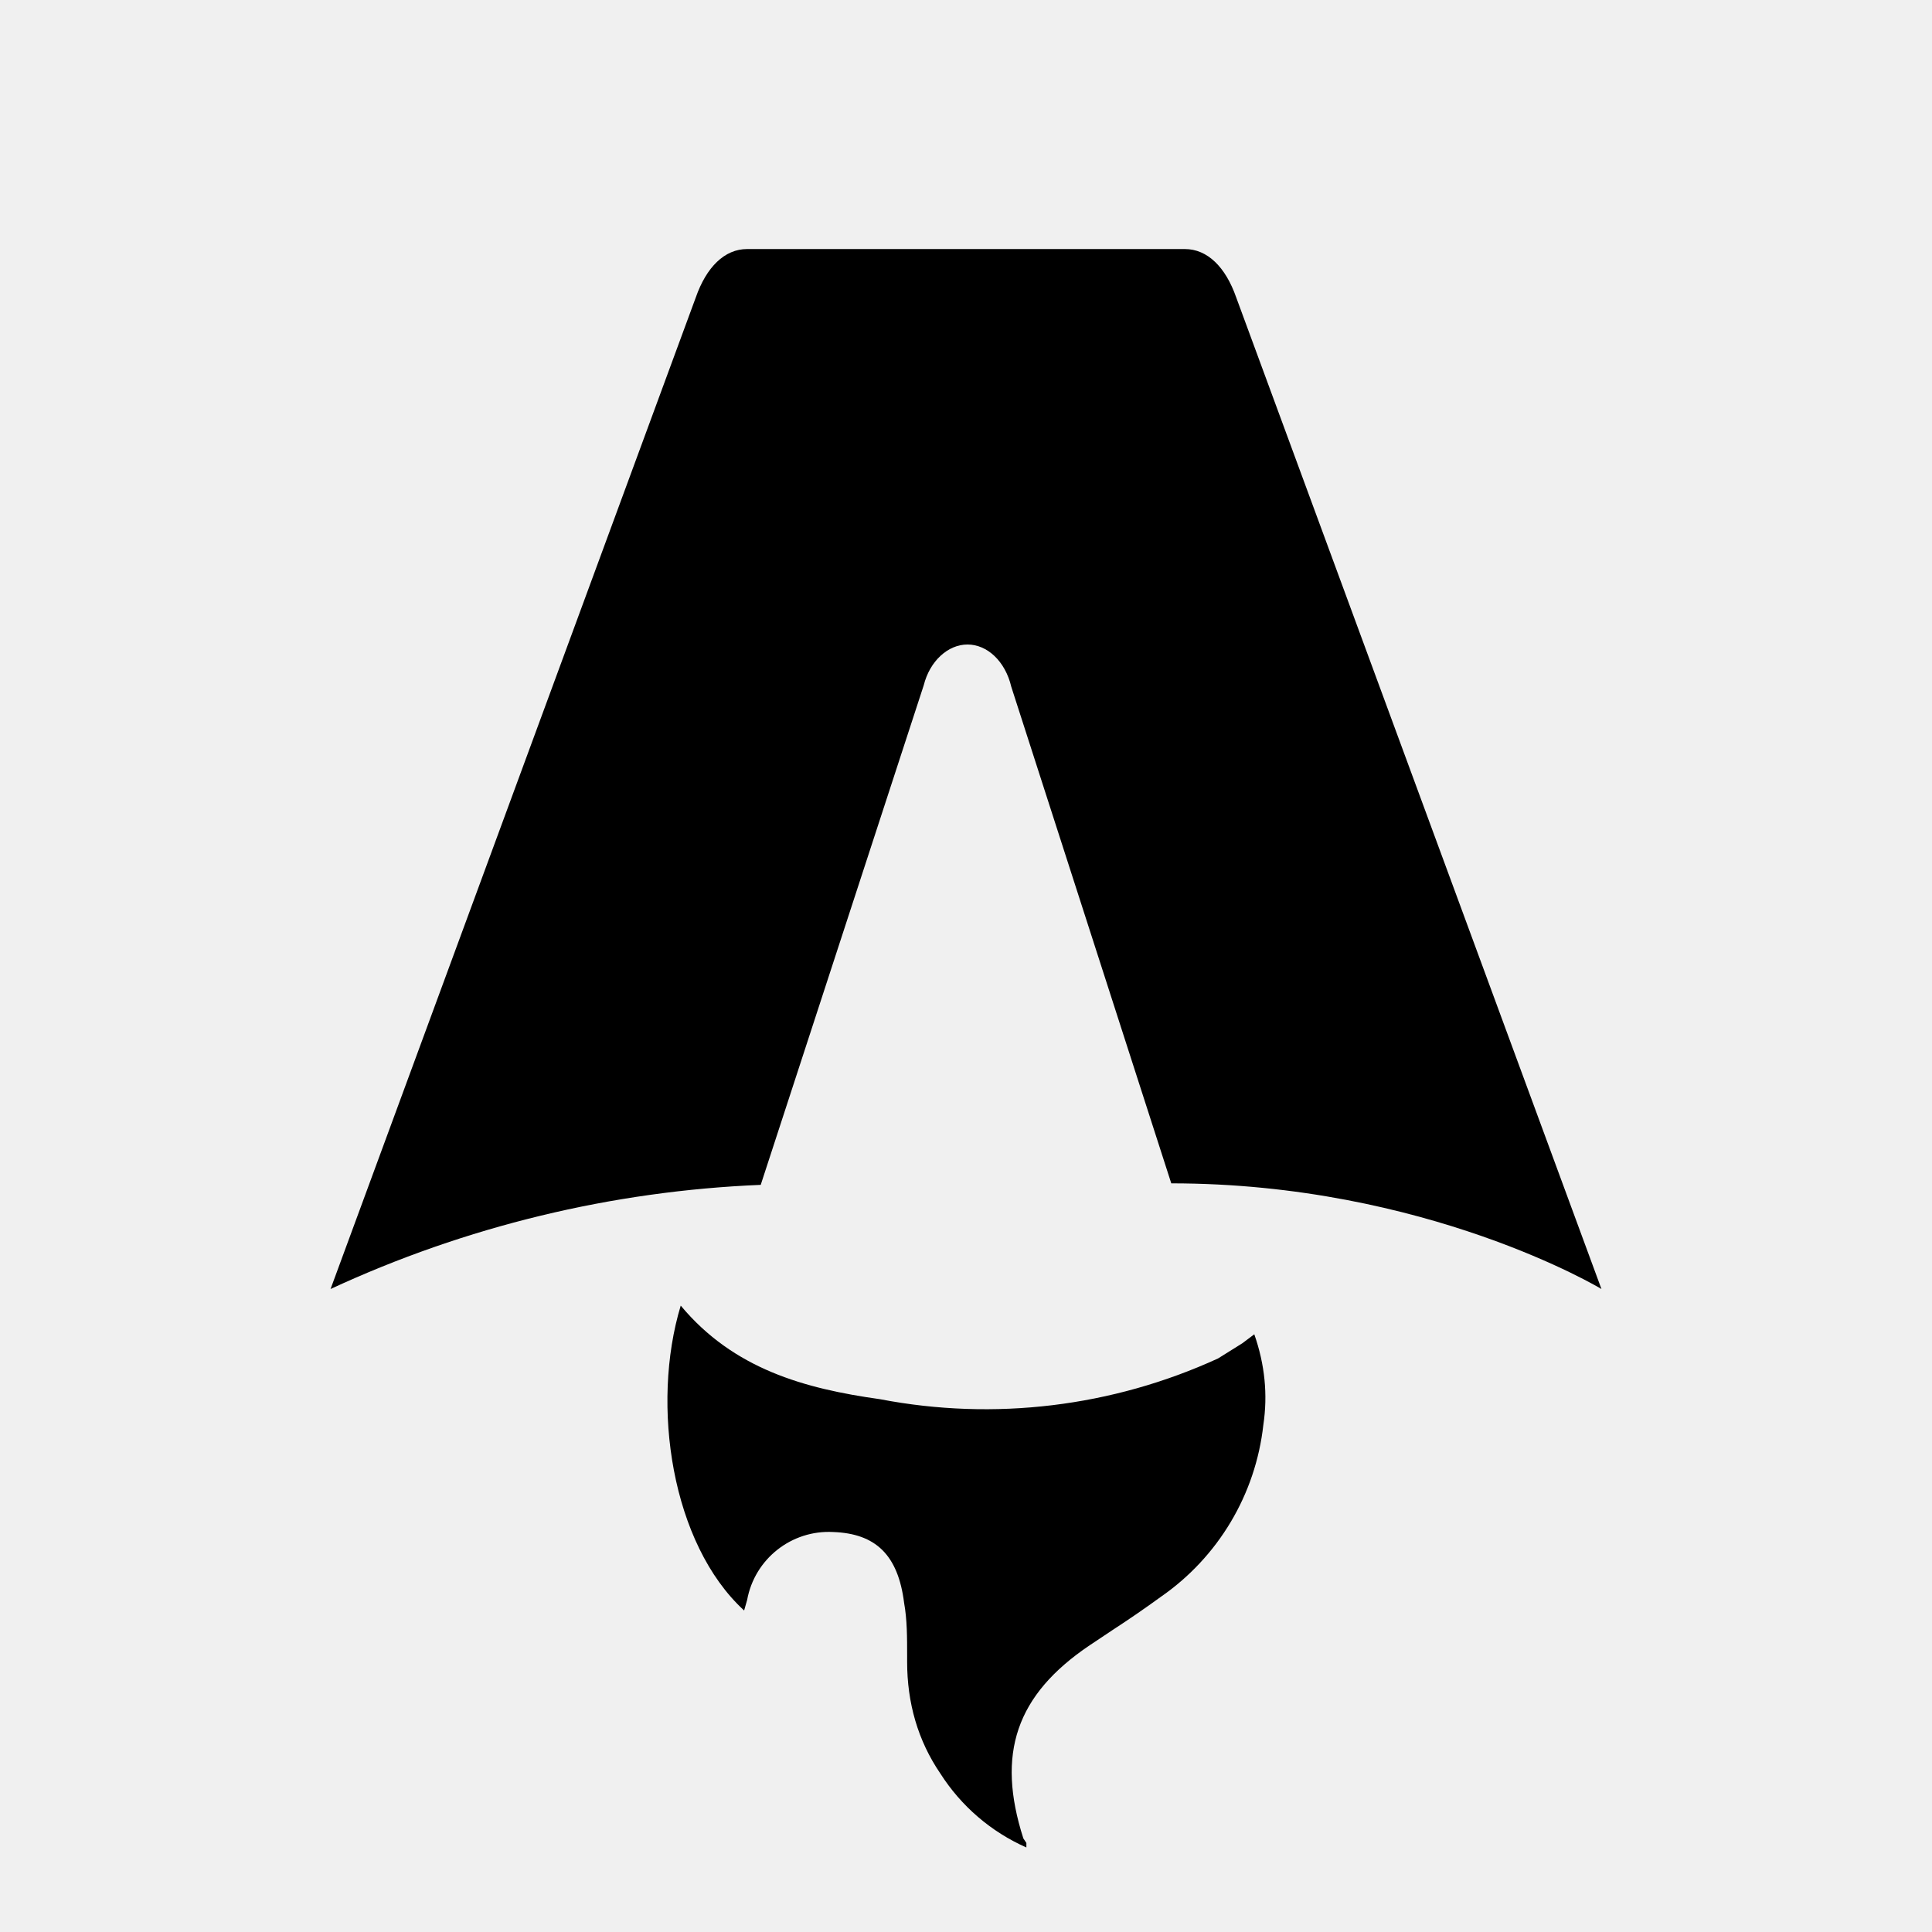
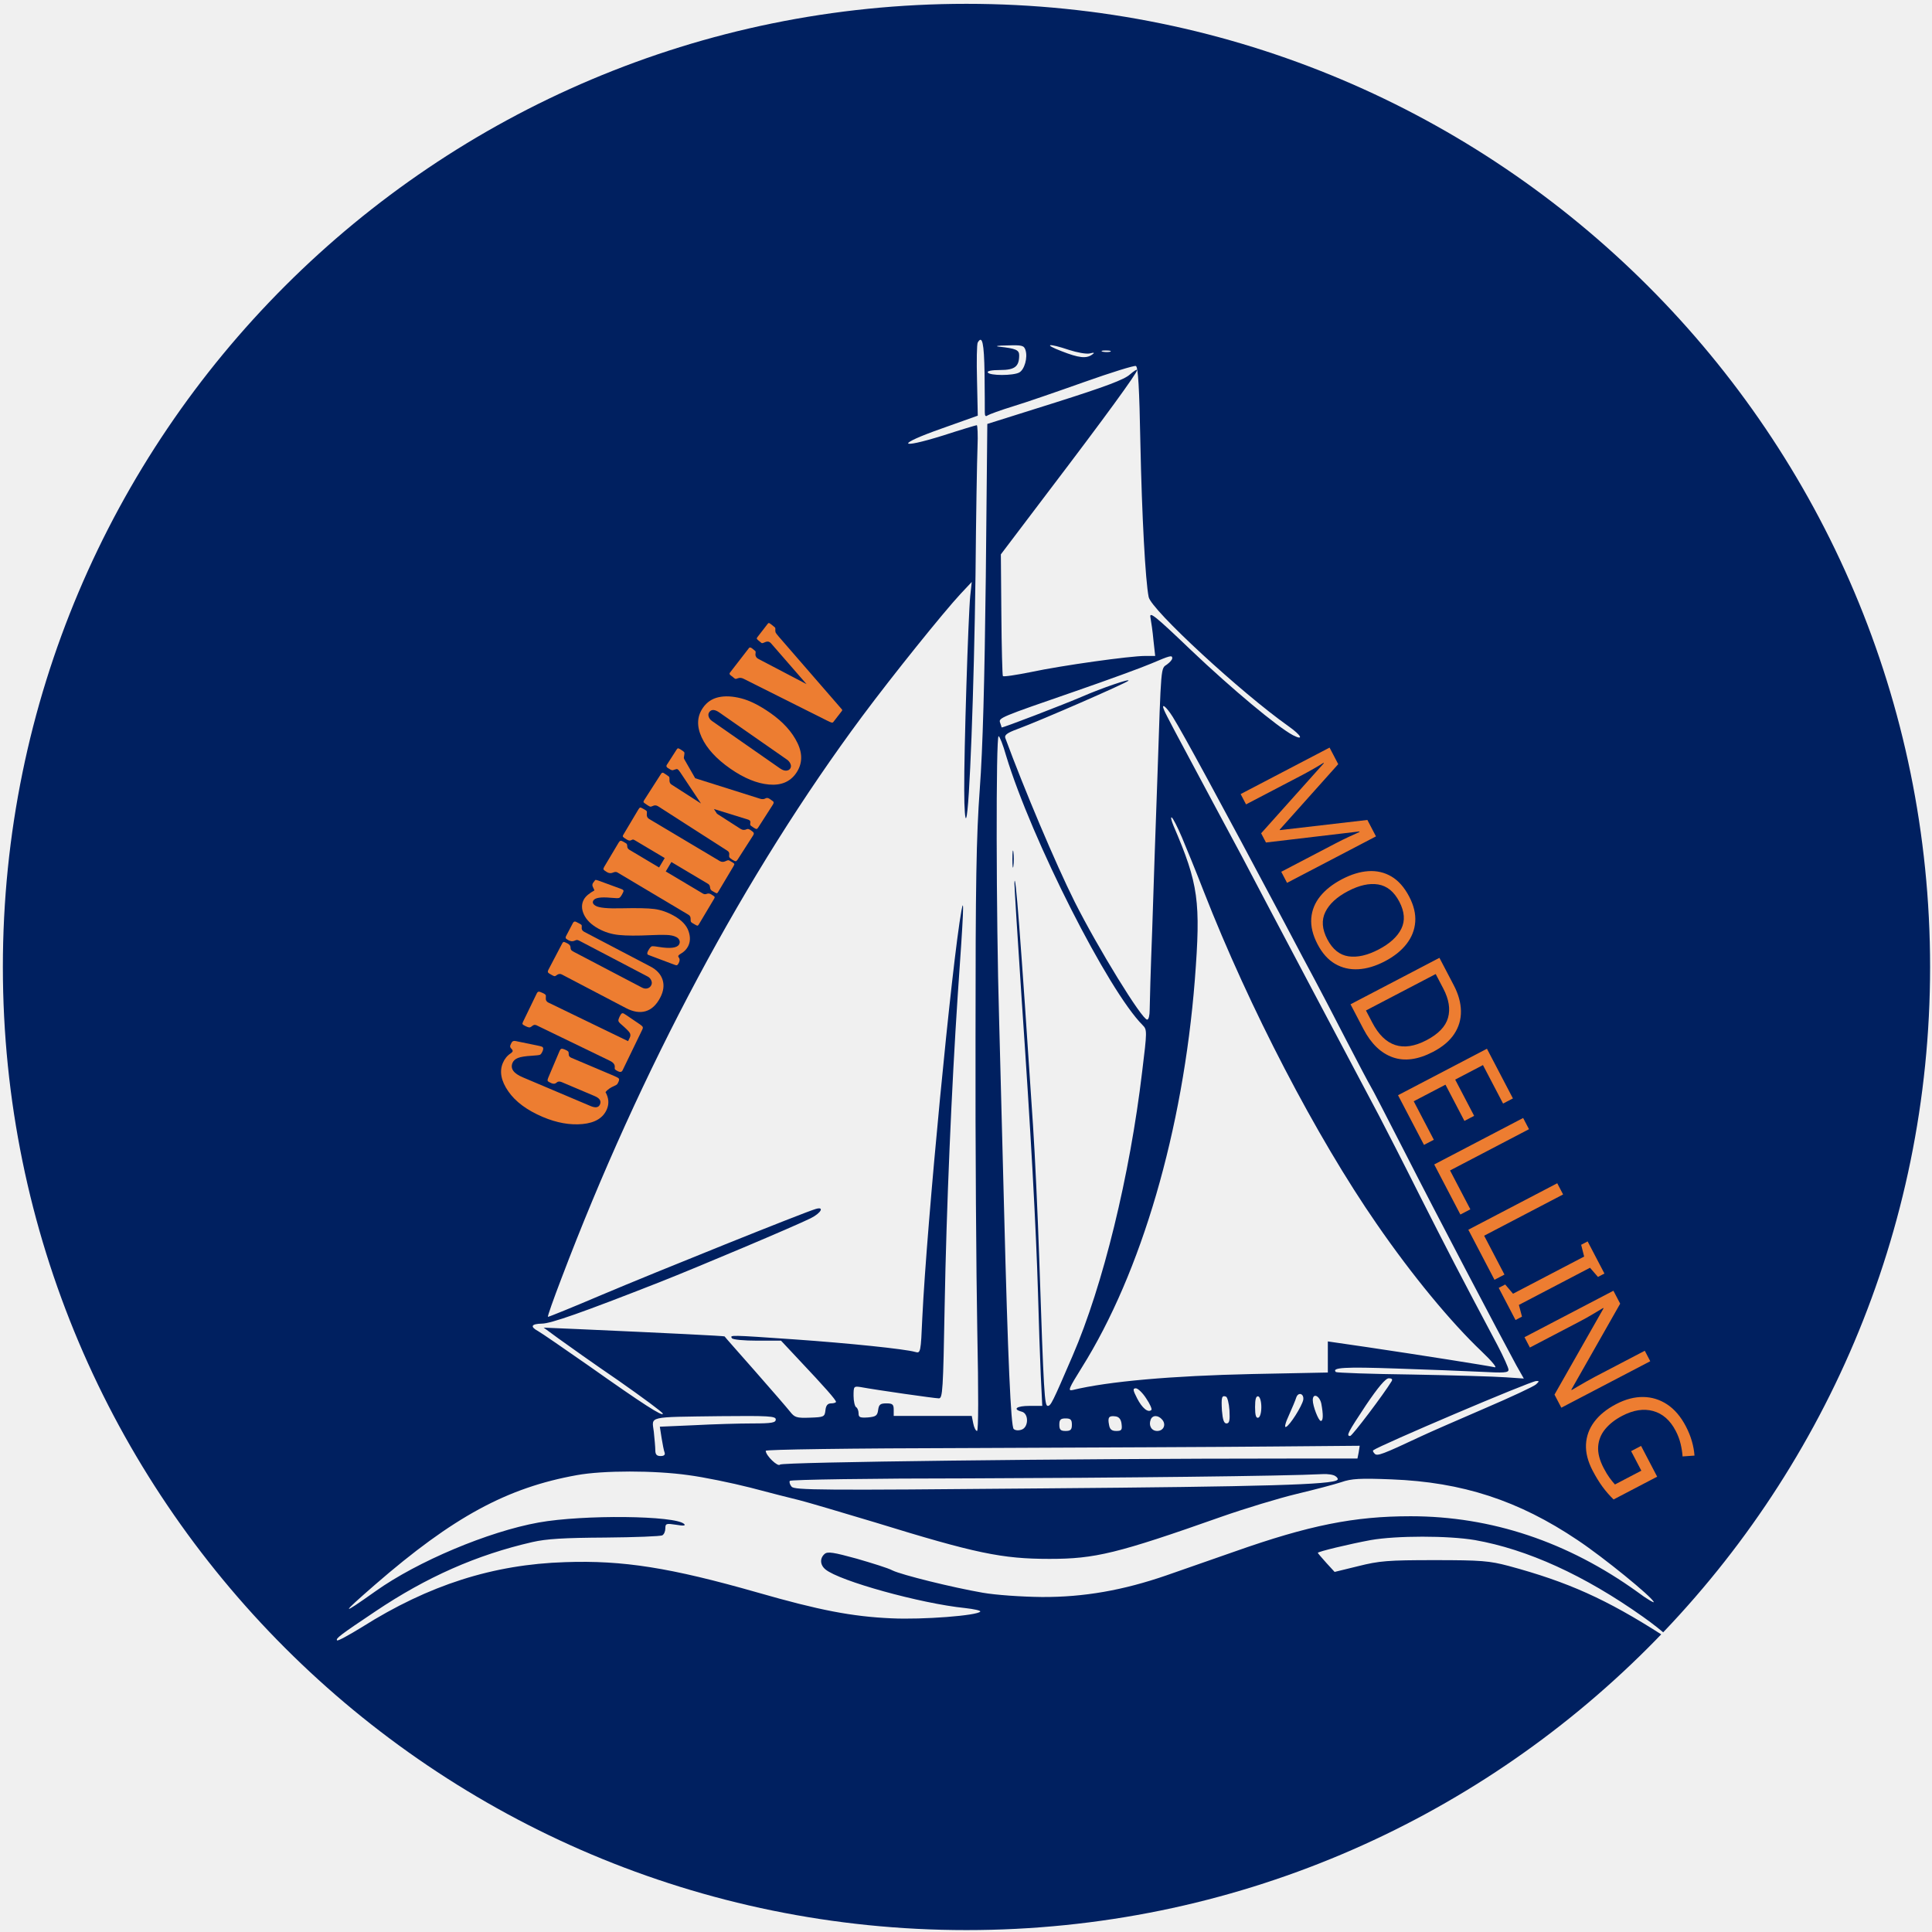
- <svg xmlns="http://www.w3.org/2000/svg" fill="none" viewBox="0 0 128 128">
-   <path d="M50.4 78.5a75.1 75.1 0 0 0-28.5 6.9l24.2-65.7c.7-2 1.9-3.2 3.4-3.2h29c1.5 0 2.7 1.2 3.4 3.2l24.2 65.7s-11.6-7-28.5-7L67 45.5c-.4-1.7-1.6-2.8-2.9-2.8-1.3 0-2.5 1.1-2.9 2.7L50.4 78.5Zm-1.1 28.2Zm-4.2-20.2c-2 6.6-.6 15.8 4.2 20.2a17.5 17.5 0 0 1 .2-.7 5.5 5.5 0 0 1 5.7-4.5c2.8.1 4.3 1.5 4.7 4.7.2 1.1.2 2.3.2 3.5v.4c0 2.7.7 5.2 2.2 7.4a13 13 0 0 0 5.7 4.9v-.3l-.2-.3c-1.8-5.6-.5-9.5 4.4-12.8l1.5-1a73 73 0 0 0 3.2-2.2 16 16 0 0 0 6.8-11.4c.3-2 .1-4-.6-6l-.8.6-1.6 1a37 37 0 0 1-22.4 2.7c-5-.7-9.7-2-13.2-6.2Z" />
-   <style>
-         path { fill: #000; }
-         @media (prefers-color-scheme: dark) {
-             path { fill: #FFF; }
-         }
-     </style>
+ <svg xmlns="http://www.w3.org/2000/svg" width="2021" height="2021" viewBox=" 169 2017 2015" preserveAspectRatio="xMidYMid meet" xml:space="preserve" overflow="hidden">
+   <defs>
+     <clipPath id="clip0">
+       <path d="M1194 1176.5C1194 620.073 1645.3 169 2202 169 2758.7 169 3210 620.073 3210 1176.5 3210 1732.93 2758.7 2184 2202 2184 1645.3 2184 1194 1732.93 1194 1176.5Z" fill-rule="evenodd" clip-rule="evenodd" />
+     </clipPath>
+     <clipPath id="clip1">
+       <rect x="1193" y="169" width="2017" height="2015" />
+     </clipPath>
+     <clipPath id="clip2">
+       <rect x="1193" y="169" width="2017" height="2015" />
+     </clipPath>
+   </defs>
+   <g transform="translate(-1191 -165)">
+     <g>
+       <g clip-path="url(#clip0)">
+         <g clip-path="url(#clip1)">
+           <g clip-path="url(#clip2)">
+             <path d="M0 1007.5 0 0 1007.5 0 2015 0 2015 1007.5 2015 2015 1007.5 2015 0 2015 0 1007.5ZM1026.39 1628.79C1026.65 1609.64 1026.65 1591.27 1026.65 1587.86 1026.65 1583.93 1027.44 1582.88 1029.54 1584.45 1031.11 1585.5 1043.18 1589.96 1056.04 1593.9 1069.16 1597.83 1102.48 1609.38 1130.55 1619.35 1158.62 1629.32 1183.03 1636.92 1184.6 1636.14 1186.96 1635.35 1188.27 1612.79 1189.32 1555.33 1190.9 1479.24 1194.57 1411.29 1197.98 1394.5 1200.6 1381.11 1294.79 1294.27 1344.12 1259.37 1357.76 1249.67 1360.65 1243.9 1348.84 1249.93 1332.58 1258.59 1284.82 1298.47 1242.58 1338.61 1205.06 1374.56 1198.51 1379.8 1199.82 1373.24 1200.6 1369.05 1202.18 1358.29 1202.97 1349.37L1204.8 1332.84 1194.31 1332.84C1178.3 1332.84 1107.2 1322.87 1075.19 1316.05 1059.45 1312.9 1046.07 1310.8 1045.54 1311.85 1045.02 1312.64 1044.23 1341.76 1043.97 1376.13L1043.44 1439.1 1094.08 1506C1152.33 1582.61 1185.91 1628.79 1185.91 1631.94 1185.91 1632.99 1182.5 1630.89 1178.3 1627.22 1172.53 1621.97 1153.12 1614.62 1100.12 1597.83L1029.28 1575.53 1027.7 1415.48C1026.39 1305.55 1024.55 1236.02 1021.41 1193.78 1017.73 1143.67 1016.95 1094.34 1016.95 932.724 1016.68 823.054 1017.73 685.835 1018.78 627.851 1020.09 561.996 1020.09 522.116 1018.52 522.116 1017.21 522.116 1015.37 525.789 1014.58 529.987L1013.01 537.858 972.08 537.858 931.413 537.858 931.413 544.417C931.413 549.927 930.101 550.977 923.804 550.977 917.245 550.977 915.933 549.665 915.146 544.155 914.359 538.12 912.784 537.071 904.651 536.284 896.255 535.759 894.681 536.284 894.681 540.482 894.681 543.105 893.631 546.254 892.057 547.041 890.745 547.828 889.433 553.338 889.433 558.848 889.433 568.818 889.696 569.08 896.78 568.031 913.834 564.882 974.441 556.224 978.639 556.224 982.575 556.224 983.099 564.62 984.674 652.776 986.51 755.625 992.02 882.612 998.317 977.327 1004.61 1066.53 1005.14 1082.28 1002.25 1066.53 992.282 1011.7 966.045 739.096 961.323 640.707 959.749 603.975 959.486 603.188 953.976 604.762 942.957 607.911 884.186 613.945 828.039 617.881 759.823 622.603 760.085 622.603 762.184 619.193 762.971 617.618 775.04 616.569 788.683 616.569L813.609 616.569 832.762 596.104C858.999 568.293 871.068 554.65 871.068 552.551 871.068 551.764 868.706 550.977 866.083 550.977 862.409 550.977 860.573 548.878 860.048 543.893 859.261 536.809 858.474 536.546 843.781 536.021 829.876 535.497 827.777 536.284 823.054 542.318 820.168 545.991 803.639 565.144 786.322 584.822 769.006 604.5 754.575 620.767 754.575 621.029 754.051 621.554 696.329 624.44 602.139 628.638L565.407 630.212 581.149 618.668C589.807 612.371 617.881 592.431 643.593 574.852 669.043 557.011 690.032 541.531 690.032 540.219 690.032 536.809 669.305 550.189 612.896 590.07 586.921 608.173 563.045 624.702 559.635 626.539 550.977 631.262 552.288 634.148 563.57 634.41 572.753 634.41 605.025 645.692 687.146 677.963 725.715 693.181 828.301 736.472 844.568 744.605 855.588 750.115 859.261 757.199 849.816 754.313 838.534 751.165 682.161 688.196 625.752 664.32 595.579 651.464 570.392 641.232 569.867 641.494 569.342 642.019 575.639 659.86 583.773 681.112 666.944 900.453 776.614 1105.63 898.616 1269.87 930.625 1312.9 983.624 1378.75 1001.2 1397.64L1013.01 1410.24 1011.44 1395.81C1009.34 1374.82 1004.88 1232.61 1005.14 1192.47 1005.14 1172.01 1006.19 1160.46 1007.24 1163.61 1010.65 1172.01 1015.37 1297.16 1016.95 1418.11 1017.47 1478.72 1018.52 1538.54 1019.04 1551.39 1019.57 1563.99 1019.04 1574.22 1018.26 1574.22 1017.47 1574.22 1001.73 1569.5 983.099 1563.46 935.086 1548.51 934.036 1554.02 981.788 1570.81L1019.31 1584.19 1018.52 1621.18C1017.99 1641.39 1018.26 1659.23 1019.31 1660.8 1024.03 1668.67 1025.87 1660.28 1026.39 1628.79ZM1069.16 1652.93C1071.78 1645.06 1068.11 1632.2 1062.6 1629.32 1056.3 1625.91 1031.9 1625.91 1029.8 1629.32 1028.75 1630.89 1033.74 1631.94 1042.66 1631.94 1058.14 1631.94 1062.6 1635.61 1062.6 1647.42 1062.6 1652.93 1058.92 1654.5 1041.61 1656.34 1036.62 1656.86 1040.3 1657.65 1050 1657.65 1065.48 1658.18 1067.58 1657.65 1069.16 1652.93ZM1114.81 1652.93C1122.94 1650.31 1132.65 1648.47 1136.32 1649.26 1141.31 1650.57 1141.83 1650.04 1138.68 1647.94 1132.65 1643.75 1125.04 1644.53 1106.94 1651.62 1087 1659.23 1093.03 1660.28 1114.81 1652.93ZM1157.84 1651.09C1156 1650.57 1152.33 1650.57 1149.97 1651.09 1147.34 1651.88 1148.92 1652.4 1153.12 1652.4 1157.58 1652.4 1159.41 1651.88 1157.84 1651.09ZM1222.64 1330.48C1222.64 1328.9 1220.28 1326.28 1217.13 1323.92 1210.57 1319.46 1211.1 1324.7 1207.16 1207.16 1205.33 1158.62 1202.97 1085.95 1201.65 1045.54 1200.08 1005.14 1199.03 967.62 1199.03 962.372 1199.03 956.862 1197.98 952.402 1196.41 952.402 1190.9 952.402 1144.72 1027.7 1120.58 1075.72 1100.64 1115.6 1067.58 1194.04 1048.17 1246.78 1046.86 1249.93 1049.74 1252.29 1060.5 1256.23 1085.95 1265.67 1174.1 1304.24 1176.73 1306.86 1179.61 1309.75 1148.92 1299.26 1128.45 1290.33 1109.56 1282.2 1044.23 1257.01 1044.23 1258.06 1044.23 1258.59 1043.44 1260.69 1042.66 1263.05 1040.82 1268.03 1042.92 1268.82 1121.11 1295.84 1155.21 1307.65 1191.16 1320.77 1200.87 1324.97 1220.54 1333.36 1222.64 1333.89 1222.64 1330.48ZM1223.17 1269.08C1233.66 1252.29 1271.44 1182.76 1340.18 1053.41 1352.25 1030.33 1366.68 1003.3 1372.19 993.07 1377.44 983.099 1392.4 954.764 1404.99 930.101 1417.58 905.7 1428.87 884.448 1429.92 882.874 1430.96 881.562 1447.49 849.553 1466.65 812.034 1498.66 749.066 1564.51 623.653 1582.35 590.857L1590.22 576.951 1571.07 578.263C1560.58 579.05 1516.76 580.362 1473.47 581.149 1430.44 581.674 1394.5 582.986 1393.71 583.773 1388.99 588.495 1403.42 589.282 1456.15 587.446 1488.69 586.396 1528.57 584.822 1544.83 584.035 1569.5 582.723 1574.22 582.986 1574.22 586.134 1574.22 588.233 1568.97 599.777 1562.67 611.846 1522.53 687.409 1510.46 711.022 1481.86 767.432 1464.55 802.064 1445.13 839.846 1439.1 851.39 1425.98 876.053 1314.47 1086.74 1295.58 1122.94 1288.24 1136.59 1274.33 1162.56 1264.62 1180.66 1225.79 1253.08 1216.08 1271.44 1214.25 1275.9 1210.57 1284.3 1216.08 1280.36 1223.17 1269.08ZM1048.95 1228.42C1075.45 1141.05 1155.74 982.575 1191.68 946.63 1196.41 941.907 1196.41 940.596 1191.16 897.829 1178.3 789.208 1150.23 674.29 1118.48 600.827 1097.49 552.026 1095.66 548.353 1092.51 548.353 1089.1 548.353 1088.31 559.897 1083.59 701.839 1082.01 748.016 1079.13 811.247 1077.03 842.207 1063.91 1041.35 1058.4 1111.92 1057.61 1095.39 1057.61 1091.2 1061.02 1036.1 1065.22 973.392 1074.93 831.974 1080.18 736.472 1082.28 666.419 1083.06 636.771 1084.37 598.203 1085.16 580.624L1086.74 548.353 1073.35 548.353C1059.97 548.353 1055.25 544.942 1065.22 542.318 1072.83 540.482 1072.57 525.789 1064.96 523.428 1061.81 522.378 1058.4 522.641 1056.83 524.215 1053.94 527.101 1050.79 597.154 1046.86 751.689 1045.28 812.297 1042.92 902.814 1041.61 952.927 1038.46 1060.76 1038.2 1248.88 1041.08 1248.88 1042.13 1248.88 1045.81 1239.7 1048.95 1228.42ZM1232.61 1143.41C1237.07 1132.91 1247.57 1107.2 1255.7 1086.21 1303.19 964.734 1373.24 829.876 1436.47 738.571 1473.73 684.523 1513.87 635.984 1546.14 605.287 1556.9 595.055 1562.67 587.971 1559.79 588.758 1552.97 590.332 1479.77 601.876 1426.77 609.747L1385.31 615.782 1385.31 599.515 1385.31 583.248 1306.08 581.674C1222.64 579.837 1155.74 574.065 1118.22 564.882 1113.23 563.833 1114.55 566.719 1127.93 588.233 1190.37 687.671 1233.92 836.96 1246.26 994.119 1252.55 1076.24 1250.19 1094.08 1223.95 1155.21 1221.59 1160.99 1220.81 1164.66 1222.12 1163.87 1223.43 1163.09 1228.15 1153.9 1232.61 1143.41ZM1451.95 574.065C1443.82 560.684 1410.76 516.868 1408.66 516.868 1404.2 516.868 1406.3 520.542 1425.19 549.14 1437.79 567.768 1445.66 577.213 1449.07 577.213 1452.22 577.213 1453.27 576.164 1451.95 574.065ZM1603.08 570.917C1600.98 568.818 1576.84 557.536 1549.29 545.729 1522.01 533.922 1491.83 520.804 1482.39 516.344 1442.25 497.453 1437 495.616 1434.38 498.24 1432.8 499.814 1432.01 501.389 1432.8 501.913 1439.1 506.898 1596.78 574.065 1603.08 574.327 1606.49 574.59 1606.49 574.065 1603.08 570.917ZM1195.36 556.224C1199.29 550.452 1201.65 544.942 1200.87 544.155 1197.46 540.744 1191.16 545.991 1185.91 556.224 1181.45 564.882 1181.19 566.719 1184.6 566.719 1186.7 566.719 1191.68 561.996 1195.36 556.224ZM1359.6 554.65C1358.29 548.09 1345.43 527.626 1341.5 526.314 1339.66 525.527 1340.97 530.774 1344.65 538.645 1348.06 546.254 1351.47 554.387 1352.25 557.011 1354.35 563.308 1360.65 561.209 1359.6 554.65ZM1282.46 543.63C1282.99 533.135 1282.46 529.987 1279.31 529.987 1276.69 529.987 1275.38 533.922 1274.59 543.368 1273.81 557.273 1274.33 559.635 1278.79 558.06 1280.36 557.536 1281.94 550.977 1282.46 543.63ZM1315.78 547.041C1315.78 541.269 1314.47 536.546 1312.64 536.021 1310.27 535.234 1309.23 538.383 1309.23 547.041 1309.23 555.699 1310.27 558.848 1312.64 558.323 1314.47 557.536 1315.78 552.813 1315.78 547.041ZM1378.49 550.714C1380.59 539.432 1380.59 532.611 1377.97 532.611 1375.6 532.611 1369.57 548.09 1369.57 554.387 1369.57 562.258 1376.65 559.11 1378.49 550.714ZM808.099 534.185C808.099 530.774 804.163 529.987 783.698 529.987 770.055 529.987 742.769 529.2 723.091 528.15L686.884 526.576 688.721 514.769C689.77 508.473 691.082 501.389 691.869 499.552 692.656 497.191 691.344 495.879 687.671 495.879 683.736 495.879 682.161 497.453 682.161 501.913 682.161 505.062 681.374 513.72 680.587 521.329 678.488 537.858 672.978 536.546 749.853 537.596 801.015 538.12 808.099 537.596 808.099 534.185ZM1169.64 529.462C1170.43 523.165 1169.64 522.116 1164.13 522.116 1159.41 522.116 1157.31 523.69 1156.53 528.675 1154.95 536.546 1156.53 538.383 1163.61 537.333 1167.02 536.809 1169.12 534.185 1169.64 529.462ZM1212.15 533.922C1216.61 528.675 1213.46 522.116 1206.9 522.116 1200.87 522.116 1197.72 527.888 1200.08 533.922 1201.92 538.907 1207.95 538.907 1212.15 533.922ZM1117.7 528.675C1117.7 523.428 1116.38 522.116 1111.14 522.116 1105.89 522.116 1104.58 523.428 1104.58 528.675 1104.58 533.922 1105.89 535.234 1111.14 535.234 1116.38 535.234 1117.7 533.922 1117.7 528.675ZM1417.58 499.814 1416.27 493.255 1343.6 493.255C1110.87 493.255 814.396 489.582 812.559 486.958 810.46 484.072 797.604 496.404 797.604 501.389 797.604 502.7 882.087 504.012 1016.16 504.275 1136.06 504.799 1275.9 505.324 1326.54 505.849L1418.63 506.636 1417.58 499.814ZM716.532 475.939C732.799 473.84 761.922 467.805 781.599 462.82 801.277 457.573 824.103 451.801 832.762 449.702 841.157 447.603 876.577 437.108 911.473 426.613 1016.95 394.079 1044.49 388.307 1094.34 388.307 1141.83 388.307 1164.92 393.817 1274.07 432.385 1298.73 441.044 1334.15 451.801 1352.78 456.261 1371.41 460.721 1392.4 466.231 1399.48 468.592 1409.98 472.266 1418.9 472.79 1451.95 471.478 1525.94 468.592 1584.71 449.439 1646.37 407.985 1673.92 389.619 1724.03 348.689 1726.13 343.18 1726.66 341.868 1718.78 346.328 1709.08 353.674 1636.14 406.148 1556.38 432.91 1471.89 432.91 1412.86 432.91 1365.63 423.465 1287.71 395.916 1262.79 387.258 1230.51 375.976 1216.35 370.991 1171.48 355.511 1130.29 348.165 1086.21 348.427 1064.17 348.689 1038.2 350.526 1024.55 352.887 992.807 358.397 939.808 371.516 930.101 376.238 925.903 378.6 908.849 383.847 892.582 388.57 868.706 395.129 862.409 396.178 859.261 393.555 854.014 389.094 854.276 382.01 860.048 377.288 874.478 365.219 959.486 341.605 1005.93 336.883 1015.37 335.833 1022.45 334.259 1021.93 333.21 1019.31 329.012 961.585 324.551 929.051 326.126 887.859 327.962 853.751 334.521 788.946 353.15 697.904 379.124 648.578 386.995 587.971 384.896 512.67 382.535 445.241 361.021 375.451 316.943 361.808 308.547 350.264 302.25 349.477 303.037 347.64 304.874 352.363 308.547 389.619 333.472 443.143 369.417 495.354 392.505 553.6 405.886 568.555 409.297 586.659 410.346 629.95 410.609 660.909 410.871 687.933 411.921 689.508 412.97 691.344 414.019 692.656 417.168 692.656 420.316 692.656 425.301 693.706 425.564 703.938 423.99 711.547 422.678 714.17 422.94 712.334 424.777 703.413 433.697 606.861 434.747 560.159 426.351 507.685 416.906 433.435 385.684 389.619 354.462 352.625 328.225 352.625 329.536 389.094 361.283 470.691 432.123 527.101 462.82 600.302 475.939 627.851 480.924 681.112 480.924 716.532 475.939ZM1393.18 474.889C1395.28 473.577 1396.33 471.741 1395.28 470.954 1390.56 465.969 1319.72 463.87 1086.21 462.033 854.801 459.934 827.514 460.197 824.628 463.87 822.792 465.969 822.004 468.855 822.792 469.904 823.579 471.216 908.324 472.528 1010.91 472.528 1166.23 473.053 1340.18 474.889 1380.06 476.988 1385.05 477.251 1391.08 476.463 1393.18 474.889ZM1539.06 407.985C1593.9 398.277 1653.45 371.253 1714.85 327.7 1736.36 312.482 1752.37 297.527 1735.58 308.284 1676.28 346.328 1636.4 364.169 1574.22 380.961 1554.28 386.208 1545.88 386.995 1496.82 386.995 1447.76 386.995 1439.1 386.208 1417.06 380.699L1392.4 374.664 1383.74 384.109C1378.75 389.619 1374.82 394.342 1374.82 394.604 1374.82 395.916 1407.61 403.787 1430.18 407.985 1457.2 412.708 1510.99 412.708 1539.06 407.985Z" fill="#002060" fill-rule="nonzero" fill-opacity="1" transform="matrix(1.0005 0 0 -1 1194 2184)" />
+             <path d="M1055.51 1120.32C1055.51 1112.45 1056.04 1109.04 1056.56 1113.23 1057.09 1117.17 1057.09 1123.47 1056.56 1127.67 1056.04 1131.6 1055.51 1128.19 1055.51 1120.32Z" fill="#002060" fill-rule="nonzero" fill-opacity="1" transform="matrix(1.0005 0 0 -1 1194 2184)" />
+           </g>
+         </g>
+       </g>
+       <path d="M1717.03 1276.89C1718.84 1272.61 1721.55 1269.29 1725.15 1266.92 1726.26 1266.14 1726.94 1265.47 1727.18 1264.9 1727.52 1264.1 1727.06 1263.1 1725.8 1261.89 1724.66 1260.79 1724.37 1259.57 1724.93 1258.25L1725.27 1257.46 1726.29 1255.4C1727.11 1254.08 1728.48 1253.62 1730.39 1254.01L1753.2 1258.69C1755.54 1259.16 1757.09 1259.56 1757.84 1259.88 1759.38 1260.53 1759.66 1262.02 1758.67 1264.36 1757.7 1266.65 1756.74 1267.99 1755.8 1268.37 1754.86 1268.75 1751.99 1269.09 1747.18 1269.39 1740.69 1269.76 1735.97 1270.5 1733.02 1271.62 1730.08 1272.74 1728.13 1274.44 1727.16 1276.73 1724.6 1282.77 1728.12 1287.82 1737.73 1291.89L1808.71 1321.96C1813.91 1324.17 1817.21 1323.62 1818.61 1320.31 1820.14 1316.7 1818.31 1313.79 1813.12 1311.59L1778.6 1296.97C1776.35 1296.02 1774.58 1296.17 1773.26 1297.44 1771.84 1298.81 1770.05 1299.04 1767.87 1298.11 1765.52 1297.12 1764.2 1296.3 1763.93 1295.66 1763.65 1295.03 1763.81 1293.98 1764.43 1292.53L1776.27 1264.57C1776.85 1263.2 1777.48 1262.39 1778.17 1262.14 1778.85 1261.88 1780.06 1262.12 1781.79 1262.85 1783.61 1263.62 1784.77 1264.28 1785.27 1264.83 1785.77 1265.38 1785.99 1266.29 1785.92 1267.56 1785.82 1269.39 1786.69 1270.7 1788.54 1271.48L1833.43 1290.5C1836.11 1291.64 1837.72 1292.53 1838.25 1293.17 1838.79 1293.81 1838.74 1294.88 1838.1 1296.38 1837.52 1297.74 1837.01 1298.68 1836.56 1299.19 1836.11 1299.7 1835.15 1300.27 1833.69 1300.9 1829.58 1302.64 1826.48 1304.81 1824.4 1307.41 1827.82 1313.54 1828.3 1319.51 1825.84 1325.32 1821.99 1334.4 1813.52 1339.57 1800.41 1340.82 1787.3 1342.07 1773.43 1339.6 1758.8 1333.41 1742.24 1326.39 1730.19 1317.44 1722.67 1306.56 1715.14 1295.68 1713.26 1285.79 1717.03 1276.89Z" fill="#ED7D31" fill-rule="evenodd" fill-opacity="1" />
+       <text fill="#000000" fill-opacity="0" font-family="Arial,Arial_MSFontService,sans-serif" font-size="87.258" direction="ltr" writing-mode="lr-tb" x="1715.15" y="1330.23">G</text>
+       <path d="M1738.03 1234.06 1752.45 1204.27C1752.99 1203.16 1753.63 1202.52 1754.37 1202.37 1755.11 1202.22 1756.66 1202.72 1759.03 1203.87 1760.45 1204.56 1761.34 1205.16 1761.7 1205.68 1762.06 1206.2 1762.15 1207.14 1761.98 1208.49 1761.66 1210.99 1762.56 1212.76 1764.68 1213.78L1848.02 1254.13 1849.8 1250.45C1850.72 1248.55 1850.64 1246.79 1849.57 1245.15 1848.5 1243.52 1845.59 1240.64 1840.82 1236.53 1838.96 1234.99 1837.98 1233.75 1837.89 1232.8 1837.79 1231.85 1838.17 1230.49 1839.02 1228.72 1839.96 1226.78 1840.73 1225.61 1841.32 1225.21 1841.92 1224.81 1842.64 1224.81 1843.5 1225.23 1844.11 1225.52 1845.02 1226.1 1846.26 1226.96L1860.6 1236.7C1862.07 1237.73 1862.96 1238.57 1863.28 1239.23 1863.6 1239.89 1863.46 1240.84 1862.85 1242.09L1842.27 1284.6C1841.4 1286.41 1839.84 1286.77 1837.6 1285.69 1835.88 1284.86 1834.83 1284.2 1834.45 1283.72 1834.06 1283.25 1833.93 1282.56 1834.05 1281.66 1834.46 1278.83 1832.8 1276.51 1829.05 1274.69L1752.3 1237.53C1750.7 1236.76 1749.19 1236.99 1747.75 1238.2 1746.54 1239.27 1745.52 1239.78 1744.69 1239.75 1743.85 1239.72 1742.64 1239.32 1741.04 1238.55 1739.15 1237.63 1738.04 1236.93 1737.71 1236.45 1737.38 1235.98 1737.49 1235.18 1738.03 1234.06Z" fill="#ED7D31" fill-rule="evenodd" fill-opacity="1" />
+       <text fill="#000000" fill-opacity="0" font-family="Arial,Arial_MSFontService,sans-serif" font-size="83.952" direction="ltr" writing-mode="lr-tb" x="1737.53" y="1275.8">L</text>
+       <path d="M1764.74 1179.31 1779.16 1151.78C1779.65 1150.85 1780.17 1150.36 1780.7 1150.32 1781.24 1150.27 1782.54 1150.8 1784.62 1151.88 1786.7 1152.97 1787.75 1154.31 1787.79 1155.89 1787.81 1157.09 1788.01 1158 1788.4 1158.6 1788.78 1159.21 1789.76 1159.92 1791.33 1160.75L1862.59 1198.09C1864.54 1199.11 1866.41 1199.39 1868.19 1198.92 1869.98 1198.45 1871.32 1197.37 1872.21 1195.67 1873.03 1194.11 1873.05 1192.42 1872.27 1190.6 1871.49 1188.79 1870.28 1187.45 1868.62 1186.58L1797.42 1149.27C1796.19 1148.63 1795.27 1148.29 1794.66 1148.27 1794.05 1148.25 1793.14 1148.51 1791.93 1149.07 1790.07 1149.93 1787.98 1149.75 1785.67 1148.55 1783.88 1147.61 1782.91 1146.84 1782.76 1146.25 1782.61 1145.66 1782.73 1144.98 1783.13 1144.21L1790.33 1130.48C1791.13 1128.96 1792.29 1128.59 1793.81 1129.39L1796.87 1130.99C1798.22 1131.7 1799.04 1132.24 1799.31 1132.6 1799.58 1132.95 1799.65 1133.61 1799.53 1134.57 1799.16 1136.92 1800.02 1138.64 1802.09 1139.73L1871.46 1176.08C1878.03 1179.52 1882.24 1184.13 1884.1 1189.91 1885.96 1195.69 1885.12 1201.96 1881.59 1208.69 1877.64 1216.24 1872.59 1220.93 1866.44 1222.76 1860.3 1224.59 1853.39 1223.49 1845.72 1219.47L1778.71 1184.36C1776.93 1183.43 1775.12 1183.67 1773.3 1185.09 1772.39 1185.8 1771.7 1186.16 1771.24 1186.16 1770.78 1186.16 1769.95 1185.85 1768.77 1185.23 1766.31 1183.94 1764.84 1182.98 1764.36 1182.35 1763.88 1181.72 1764.01 1180.71 1764.74 1179.31Z" fill="#ED7D31" fill-rule="evenodd" fill-opacity="1" />
+       <text fill="#000000" fill-opacity="0" font-family="Arial,Arial_MSFontService,sans-serif" font-size="94.637" direction="ltr" writing-mode="lr-tb" x="1764.07" y="1211.79">U</text>
+       <path d="M1811.22 1088.82C1811.38 1088.53 1812.18 1087.44 1813.62 1085.56 1814.27 1085.37 1815.32 1085.55 1816.77 1086.08L1839.91 1094.56C1841.13 1095.02 1841.85 1095.31 1842.06 1095.43 1842.85 1095.87 1843.25 1096.38 1843.26 1096.96 1843.26 1097.54 1842.74 1098.77 1841.69 1100.65 1840.5 1102.78 1839.46 1104 1838.57 1104.33 1837.68 1104.65 1834.75 1104.58 1829.81 1104.12 1819.33 1103.16 1813.28 1104.13 1811.65 1107.06 1810.48 1109.15 1811.36 1111.01 1814.28 1112.64 1817.92 1114.67 1826.83 1115.5 1841 1115.14 1857.32 1114.77 1868.84 1115.01 1875.56 1115.89 1882.28 1116.76 1889.04 1119.1 1895.85 1122.9 1903.92 1127.4 1909.04 1132.75 1911.22 1138.95 1913.41 1145.16 1913.17 1150.64 1910.51 1155.41 1908.83 1158.41 1906.35 1160.84 1903.08 1162.68 1901.8 1163.4 1900.99 1164.07 1900.64 1164.69 1900.34 1165.24 1900.49 1165.9 1901.1 1166.67 1902.31 1168.23 1902.2 1170.3 1900.75 1172.89 1900.19 1173.9 1899.66 1174.49 1899.15 1174.67 1898.63 1174.85 1897.66 1174.65 1896.23 1174.07L1873.61 1165.56C1870.7 1164.48 1869.17 1163.9 1869 1163.81 1867.79 1163.13 1867.8 1161.68 1869.04 1159.47 1870.71 1156.46 1872.1 1154.91 1873.2 1154.81 1874.3 1154.71 1876.55 1154.95 1879.95 1155.53 1892.15 1157.52 1899.29 1156.65 1901.37 1152.93 1902.14 1151.56 1902.26 1150.16 1901.74 1148.74 1901.21 1147.33 1900.2 1146.2 1898.69 1145.36 1896.06 1143.89 1892.4 1143.1 1887.73 1142.98 1883.05 1142.87 1877.73 1142.95 1871.76 1143.24 1857.47 1143.92 1846.39 1143.86 1838.53 1143.06 1830.67 1142.27 1823.44 1140.03 1816.84 1136.34 1809.4 1132.19 1804.38 1127.25 1801.77 1121.52 1799.16 1115.79 1799.17 1110.56 1801.8 1105.84 1803.62 1102.58 1807.29 1099.45 1812.8 1096.44 1812.73 1096.08 1812.19 1094.84 1811.17 1092.74 1810.5 1091.38 1810.52 1090.07 1811.22 1088.82Z" fill="#ED7D31" fill-rule="evenodd" fill-opacity="1" />
+       <text fill="#000000" fill-opacity="0" font-family="Arial,Arial_MSFontService,sans-serif" font-size="89.247" direction="ltr" writing-mode="lr-tb" x="1799.82" y="1163.58">S</text>
+       <path d="M1823.06 1071.75 1838.12 1046.47C1838.78 1045.36 1839.43 1044.72 1840.06 1044.54 1840.7 1044.36 1841.74 1044.7 1843.17 1045.55L1846.07 1047.28C1846.76 1047.8 1847.12 1048.71 1847.13 1050 1847.07 1051.69 1847.84 1053.01 1849.44 1053.97L1880.46 1072.44 1886.34 1062.57 1855.32 1044.1C1854.33 1043.51 1853.62 1043.21 1853.18 1043.2 1852.74 1043.19 1852.03 1043.45 1851.05 1043.98 1850.02 1044.59 1848.6 1044.36 1846.79 1043.28 1844.48 1041.91 1843.14 1040.97 1842.75 1040.45 1842.35 1039.94 1842.44 1039.21 1843 1038.27L1858.94 1011.5C1859.65 1010.31 1860.3 1009.72 1860.88 1009.73 1861.46 1009.74 1862.94 1010.46 1865.32 1011.88 1866.76 1012.73 1867.53 1013.38 1867.64 1013.8 1867.75 1014.23 1867.74 1015.35 1867.6 1017.16 1867.52 1019.17 1868.34 1020.69 1870.07 1021.72L1943.88 1065.69C1945.82 1066.84 1947.89 1066.87 1950.09 1065.79 1951.85 1064.89 1953.1 1064.66 1953.84 1065.1L1957.73 1067.42C1958.55 1067.9 1959.02 1068.35 1959.14 1068.76 1959.26 1069.16 1958.97 1069.96 1958.26 1071.16L1942.24 1098.04C1941.7 1098.95 1941.21 1099.4 1940.76 1099.41 1940.31 1099.42 1938.72 1098.62 1936.01 1097 1934.65 1096.2 1933.91 1095 1933.79 1093.43 1933.65 1091.62 1932.98 1090.35 1931.79 1089.64L1893.31 1066.73 1887.43 1076.59 1926.28 1099.73C1927.6 1100.52 1928.96 1100.61 1930.38 1100 1931.88 1099.45 1933.41 1099.63 1934.97 1100.57 1937.15 1101.86 1938.33 1102.73 1938.52 1103.18 1938.7 1103.62 1938.57 1104.21 1938.13 1104.95L1922 1132.02C1921.49 1132.89 1920.99 1133.31 1920.49 1133.29 1920 1133.28 1918.48 1132.51 1915.93 1130.99 1914.74 1130.28 1914.02 1129.72 1913.77 1129.29 1913.52 1128.86 1913.41 1128.02 1913.44 1126.76 1913.57 1124.49 1912.87 1122.91 1911.35 1122L1836.79 1077.59C1835.6 1076.88 1834.02 1076.97 1832.04 1077.85 1830.02 1078.71 1827.99 1078.53 1825.93 1077.31 1823.75 1076.01 1822.55 1075.06 1822.33 1074.45 1822.11 1073.85 1822.35 1072.95 1823.06 1071.75Z" fill="#ED7D31" fill-rule="evenodd" fill-opacity="1" />
+       <text fill="#000000" fill-opacity="0" font-family="Arial,Arial_MSFontService,sans-serif" font-size="123.564" direction="ltr" writing-mode="lr-tb" x="1822.25" y="1117.85">H</text>
+       <path d="M1864.78 1002.11 1882.45 974.56C1883.28 973.272 1884.22 972.963 1885.27 973.635 1888.53 975.729 1890.37 976.997 1890.8 977.441 1891.22 977.885 1891.4 978.825 1891.33 980.259 1891.1 982.838 1891.77 984.63 1893.34 985.637L1924.29 1005.5 1902.77 973.162C1901.61 971.393 1900.61 970.24 1899.78 969.705 1899.26 969.374 1898.34 969.463 1897 969.972 1895.6 970.561 1894.56 970.798 1893.9 970.685 1893.23 970.572 1891.83 969.831 1889.7 968.461 1888.13 967.453 1887.72 966.363 1888.47 965.192L1898.77 949.135C1899.37 948.206 1899.91 947.756 1900.4 947.785 1900.89 947.814 1902 948.38 1903.71 949.484 1905.55 950.664 1906.59 951.513 1906.82 952.032 1907.05 952.55 1907.01 953.674 1906.69 955.402 1906.42 956.708 1906.32 957.579 1906.38 958.016 1906.44 958.454 1906.74 959.132 1907.29 960.052L1918.22 979.083 1985.98 1000.48C1988.29 1001.23 1990.29 1001.09 1991.97 1000.06 1993.08 999.408 1994.47 999.622 1996.16 1000.71 1996.37 1000.84 1997.54 1001.67 1999.67 1003.22 2000.56 1003.96 2000.5 1005.11 1999.49 1006.68L1984.06 1030.73C1983.49 1031.62 1982.96 1032.1 1982.45 1032.17 1981.95 1032.25 1980.97 1031.82 1979.52 1030.89 1979.28 1030.73 1978.26 1030.02 1976.46 1028.75 1975.81 1028.17 1975.6 1027.35 1975.82 1026.29 1976.2 1024.72 1975.87 1023.6 1974.82 1022.93 1974.54 1022.74 1974.17 1022.57 1973.72 1022.39L1937.81 1011.28 1941.04 1016.25 1965.7 1032.08C1967.76 1033.4 1969.91 1033.5 1972.16 1032.39 1973.1 1031.91 1974.35 1032.17 1975.92 1033.18 1977.77 1034.37 1978.91 1035.33 1979.33 1036.05 1979.74 1036.77 1979.55 1037.76 1978.75 1039.01L1962.51 1064.32C1961.91 1065.24 1961.3 1065.76 1960.69 1065.88 1960.07 1065.99 1958.87 1065.48 1957.08 1064.33 1955.3 1063.19 1954.26 1062.32 1953.98 1061.74 1953.69 1061.16 1953.62 1060.35 1953.78 1059.31 1954.13 1057.43 1953.52 1055.99 1951.95 1054.98L1879.46 1008.46C1877.65 1007.3 1875.83 1007.16 1874.02 1008.04 1872.79 1008.62 1871.93 1008.88 1871.41 1008.84 1870.9 1008.8 1870.04 1008.39 1868.83 1007.61 1866.1 1005.85 1864.58 1004.74 1864.29 1004.26 1863.99 1003.79 1864.16 1003.07 1864.78 1002.11Z" fill="#ED7D31" fill-rule="evenodd" fill-opacity="1" />
+       <text fill="#000000" fill-opacity="0" font-family="Arial,Arial_MSFontService,sans-serif" font-size="118.11" direction="ltr" writing-mode="lr-tb" x="1864.14" y="1051.13">K</text>
+       <path d="M1932.89 910.008C1931.96 911.342 1931.77 912.905 1932.33 914.695 1932.89 916.486 1934.06 917.997 1935.82 919.228L2006.9 968.763C2009.3 970.432 2011.44 971.226 2013.33 971.146 2015.23 971.065 2016.62 970.377 2017.53 969.082 2018.54 967.629 2018.67 965.983 2017.91 964.142 2017.15 962.301 2015.93 960.792 2014.24 959.616L1943.57 910.368C1938.67 906.948 1935.1 906.828 1932.89 910.008ZM1926.38 905.293C1930.4 899.522 1935.81 895.874 1942.62 894.349 1949.43 892.824 1957.33 893.216 1966.34 895.526 1975.35 897.836 1985.44 902.89 1996.63 910.687 2010.06 920.044 2019.58 930.545 2025.2 942.19 2030.82 953.835 2030.33 964.388 2023.74 973.85 2017.48 982.84 2008.02 986.779 1995.38 985.669 1982.74 984.558 1969.28 979.023 1954.98 969.064 1940.34 958.859 1930.34 947.937 1924.98 936.297 1919.62 924.657 1920.08 914.323 1926.38 905.293Z" fill="#ED7D31" fill-rule="evenodd" fill-opacity="1" />
+       <text fill="#000000" fill-opacity="0" font-family="Arial,Arial_MSFontService,sans-serif" font-size="92.413" direction="ltr" writing-mode="lr-tb" x="1921.28" y="974.3">O</text>
+       <path d="M1954.54 868.668 1974.51 842.85C1975.18 841.978 1976.31 842.152 1977.88 843.372 1977.92 843.4 1978.98 844.28 1981.06 846.011 1981.49 846.464 1981.6 847.181 1981.38 848.161 1980.88 850.44 1981.51 852.252 1983.24 853.596 1983.66 853.918 1984.18 854.226 1984.79 854.521L2034.7 880.659 1997.6 838.014C1997.28 837.645 1996.91 837.299 1996.49 836.976 1994.97 835.801 1993.01 835.827 1990.6 837.052 1989.07 837.799 1988.02 837.954 1987.45 837.518 1987.19 837.315 1986.94 837.093 1986.71 836.852L1985.81 836.155C1984.12 834.848 1983.12 833.943 1982.82 833.439 1982.52 832.935 1982.66 832.305 1983.25 831.55L1994.1 817.508C1994.6 816.866 1995.08 816.617 1995.54 816.761 1996 816.905 1996.98 817.558 1998.48 818.72 2000.25 820.086 2001.31 820.966 2001.66 821.361 2002.02 821.756 2002.15 822.283 2002.06 822.941 2001.94 824.662 2002.04 825.887 2002.35 826.614 2002.67 827.342 2003.77 828.797 2005.65 830.979L2068.02 902.843 2071.81 907.222C2072.17 907.62 2072.07 908.178 2071.51 908.897L2062.69 920.303C2062.31 920.795 2061.79 920.997 2061.13 920.911 2060.47 920.824 2058.7 920.06 2055.82 918.618L1968.92 875.072C1966.76 873.948 1964.68 873.788 1962.67 874.59 1961.63 874.998 1960.92 875.193 1960.55 875.174 1960.17 875.156 1959.59 874.841 1958.8 874.231 1958.54 874.028 1958.29 873.805 1958.05 873.564 1957.67 873.206 1957.29 872.882 1956.91 872.592 1956.65 872.388 1956.39 872.218 1956.14 872.082L1955.35 871.471C1954.11 870.512 1953.84 869.578 1954.54 868.668Z" fill="#ED7D31" fill-rule="evenodd" fill-opacity="1" />
+       <text fill="#000000" fill-opacity="0" font-family="Arial,Arial_MSFontService,sans-serif" font-size="104.209" direction="ltr" writing-mode="lr-tb" x="1954.16" y="907.904">V</text>
+       <text fill="#ED7D31" fill-opacity="1" font-family="Bernard MT Condensed,Bernard MT Condensed_MSFontService,sans-serif" font-style="normal" font-variant="normal" font-weight="400" font-stretch="condensed" font-size="147" text-anchor="start" direction="ltr" writing-mode="lr-tb" unicode-bidi="normal" text-decoration="none" transform="matrix(0.463171 0.886269 -0.886269 0.463171 2482.19 983)">MODELLING</text>
+     </g>
+   </g>
</svg>
